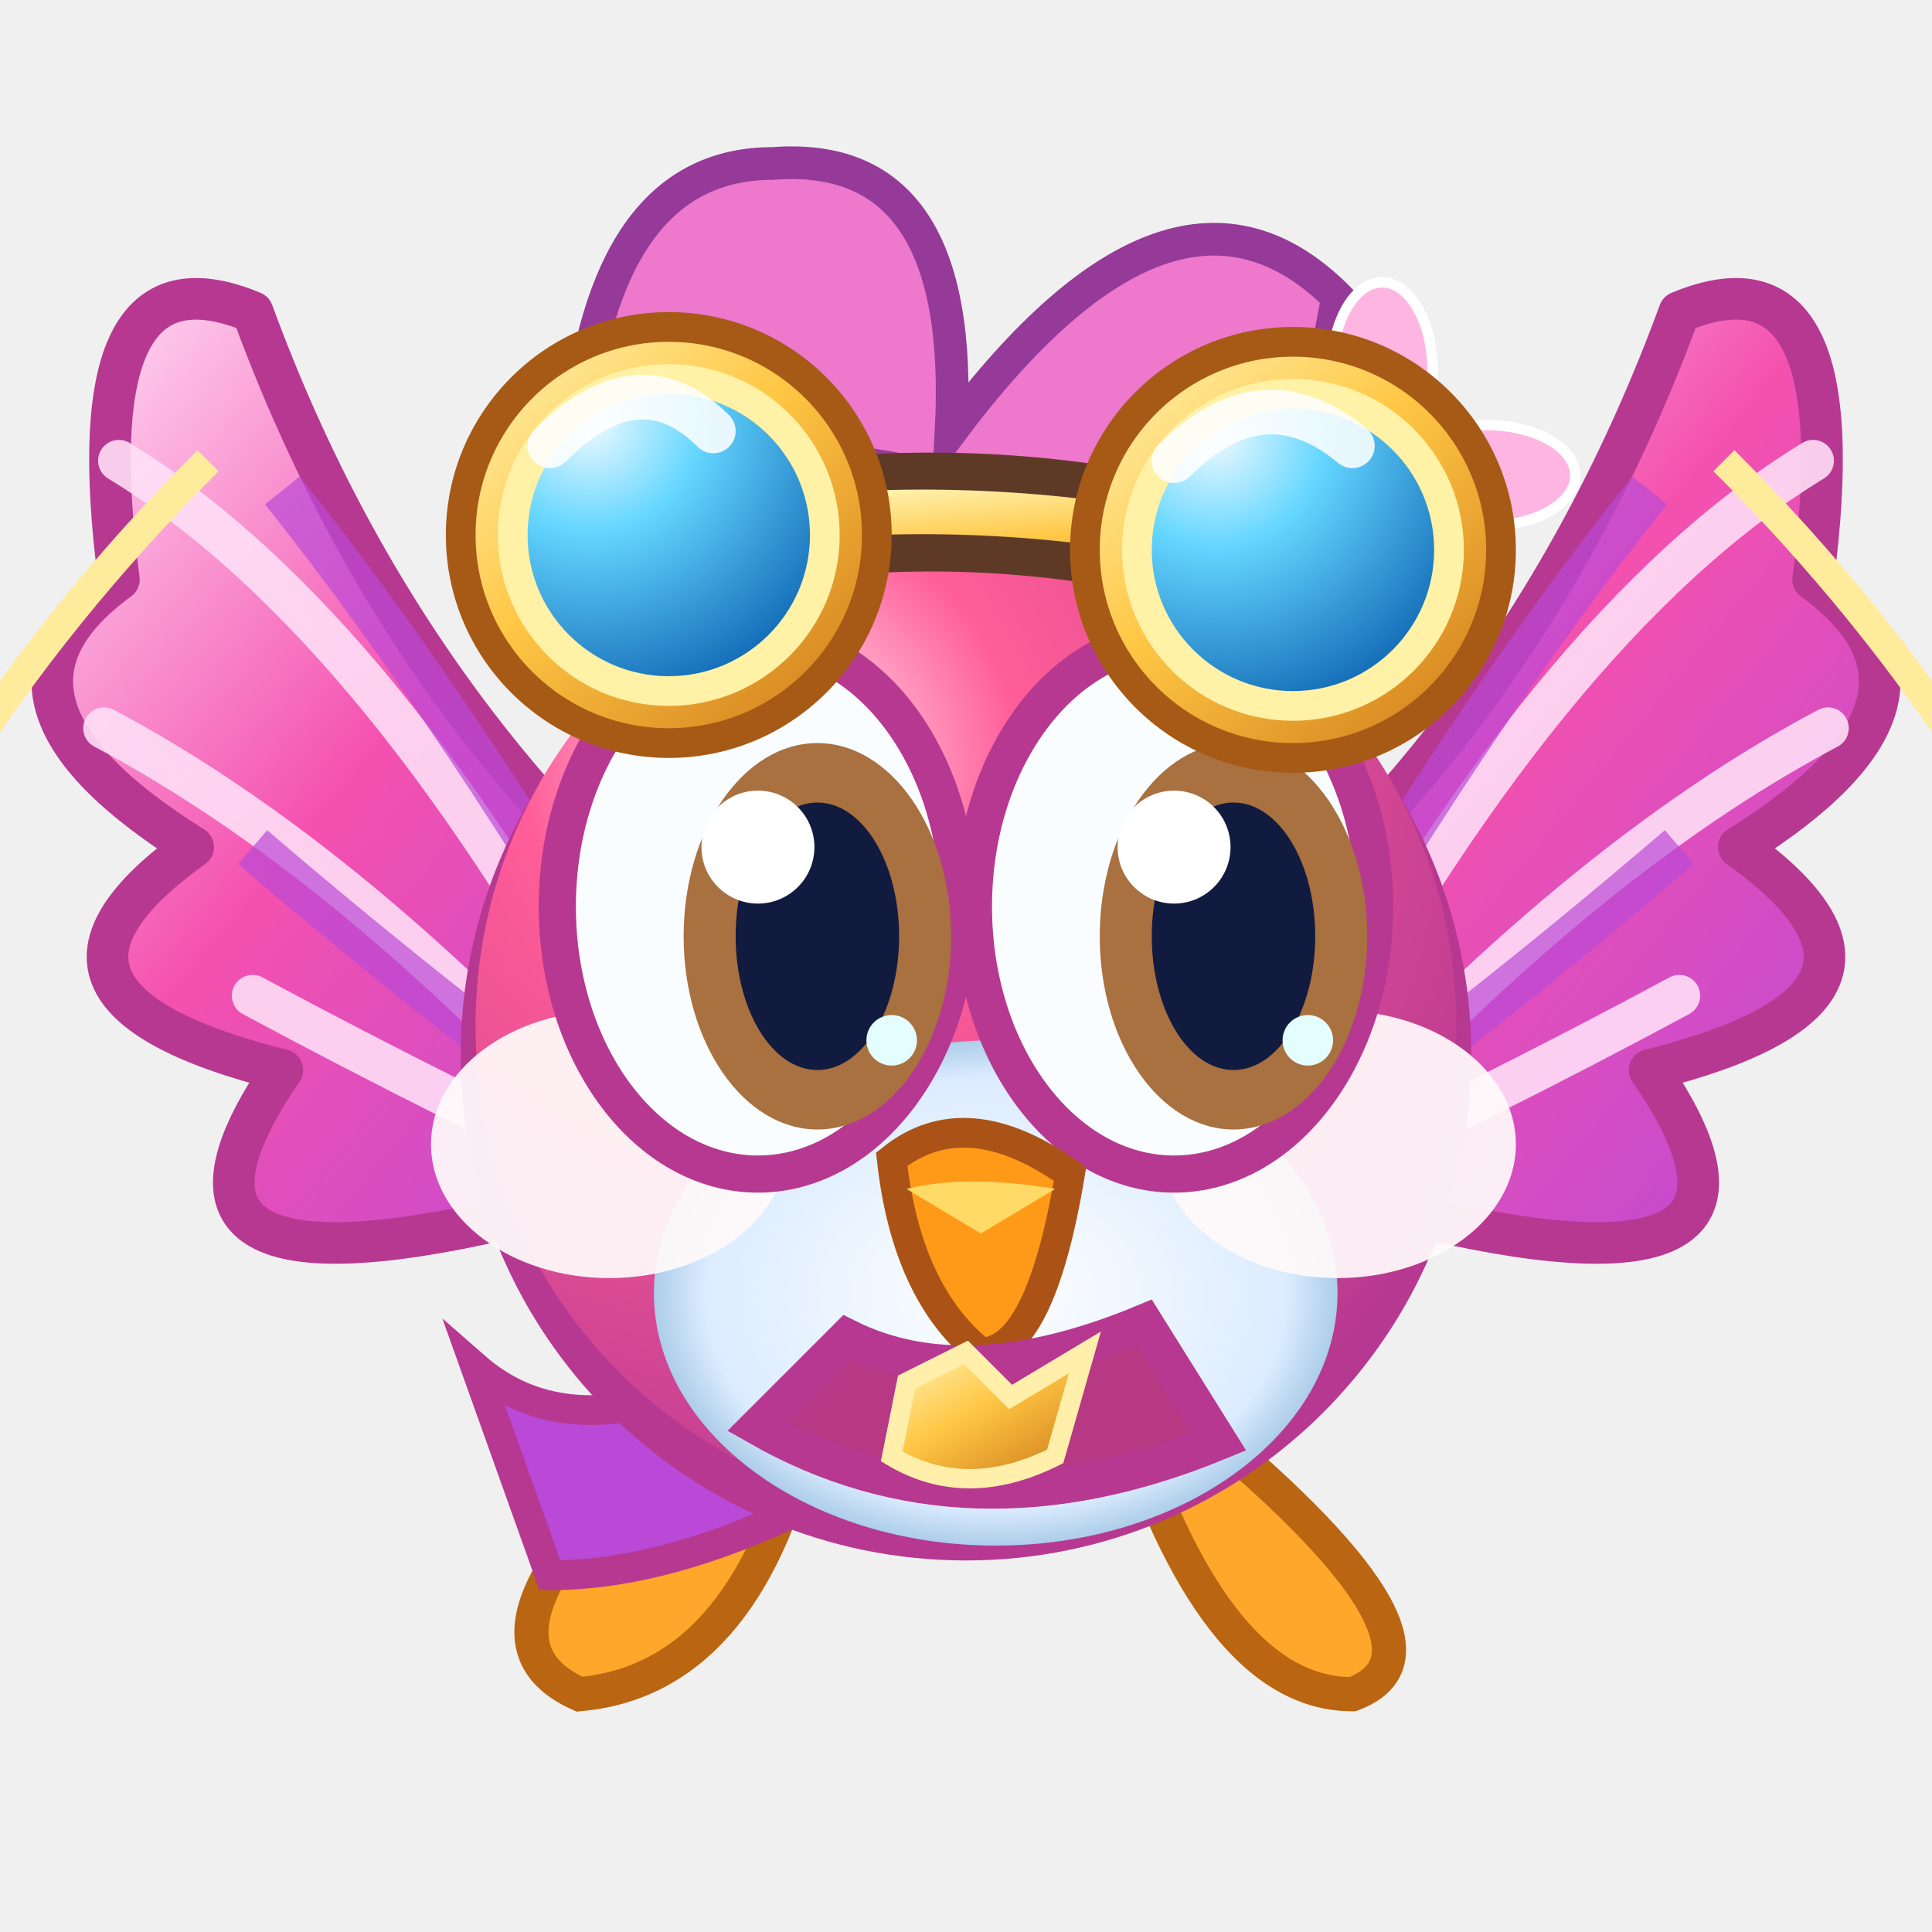
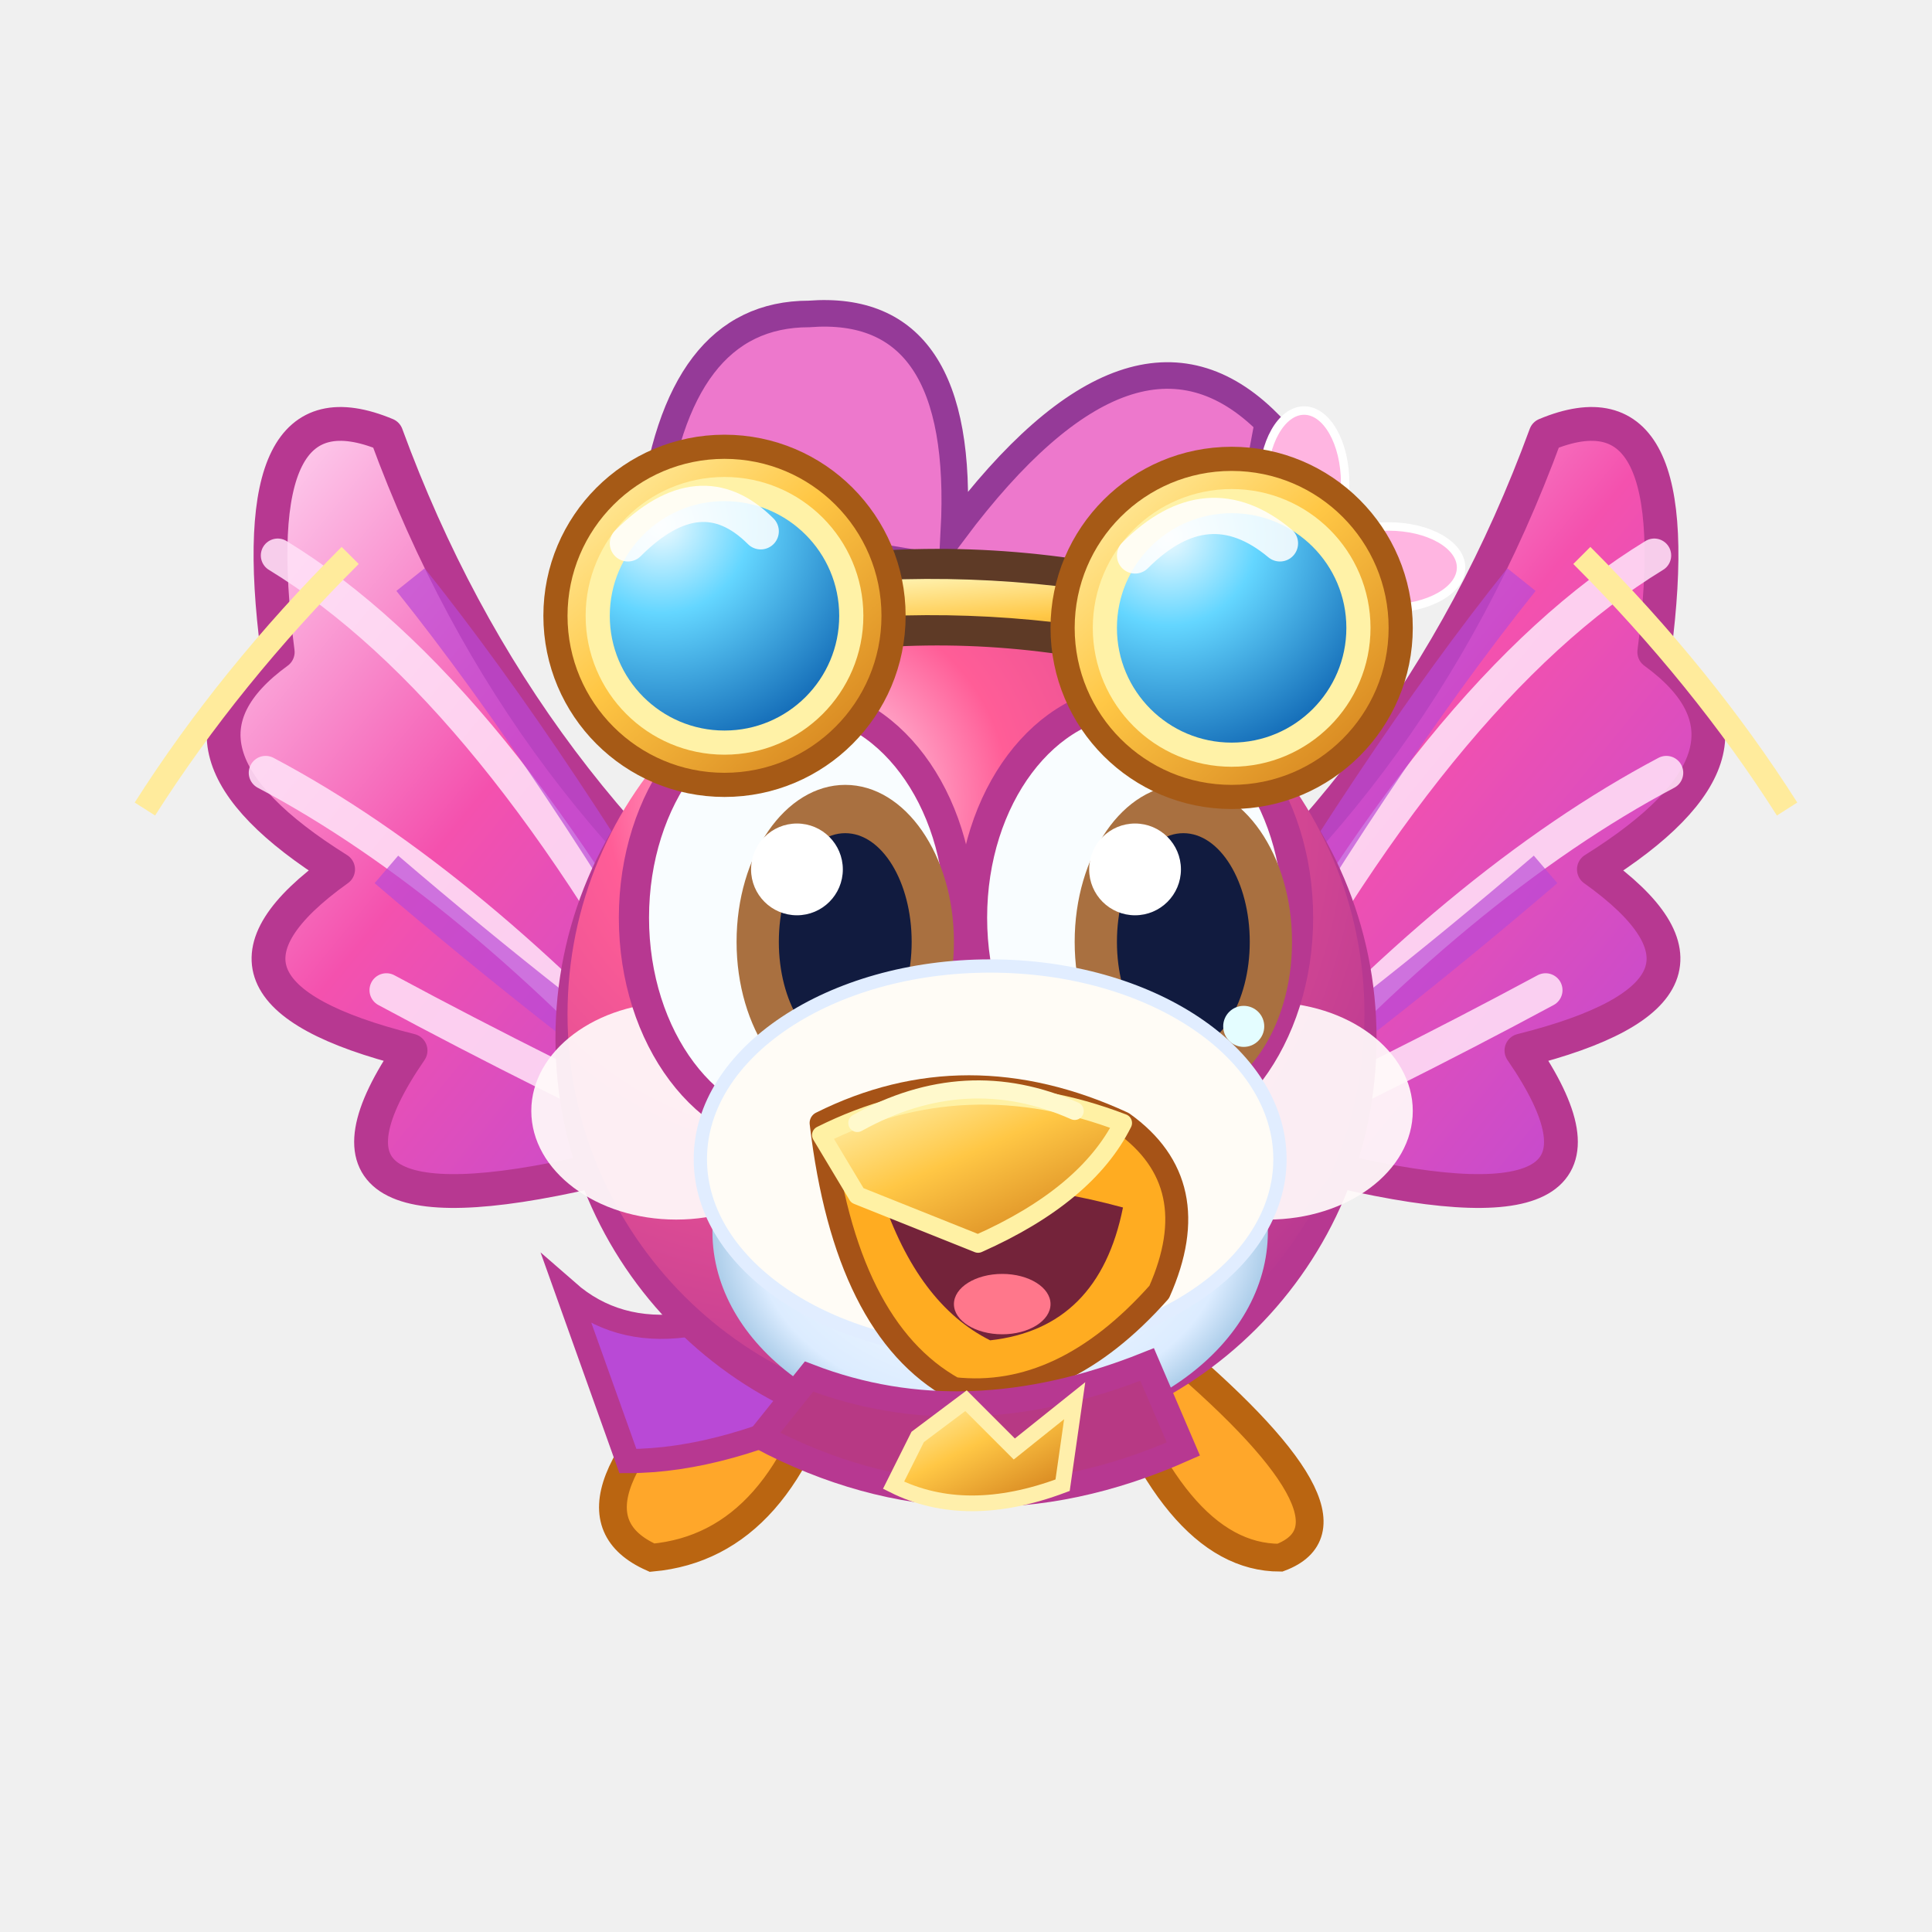
- <svg xmlns="http://www.w3.org/2000/svg" width="512" height="512" viewBox="-65 -65 130 130" role="img" aria-labelledby="title desc">
+ <svg xmlns="http://www.w3.org/2000/svg" width="512" height="512" viewBox="-80 -80 160 160" role="img" aria-labelledby="title desc">
  <defs>
    <linearGradient id="w" x1="0" y1="0" x2=".95" y2="1">
      <stop stop-color="#ffe0f7" />
      <stop offset=".47" stop-color="#f451ae" />
      <stop offset="1" stop-color="#b949d6" />
    </linearGradient>
    <radialGradient id="body" cx=".30" cy=".23" r=".85">
      <stop stop-color="#fff0fa" />
      <stop offset=".3" stop-color="#ff5d97" />
      <stop offset="1" stop-color="#b73891" />
    </radialGradient>
    <radialGradient id="belly">
      <stop stop-color="#ffffff" />
      <stop offset=".85" stop-color="#dcecff" />
      <stop offset="1" stop-color="#accde9" />
    </radialGradient>
    <linearGradient id="gold" x1="0" y1="0" x2=".9" y2="1">
      <stop stop-color="#fff6ba" />
      <stop offset=".46" stop-color="#ffc745" />
      <stop offset="1" stop-color="#d07c1a" />
    </linearGradient>
    <radialGradient id="lens" cx=".25" cy=".14" r="1">
      <stop stop-color="#eefaff" />
      <stop offset=".35" stop-color="#64d6ff" />
      <stop offset="1" stop-color="#065aab" />
    </radialGradient>
  </defs>
  <g id="wing-left">
    <path d="M-12 4 Q-37 -14 -48 -44 Q-60 -49 -57 -26 Q-68 -18 -52 -8 Q-66 2 -46 7 Q-57 23 -31 17 L-12 14Z" fill="url(#w)" stroke="#b73891" stroke-width="2.8" stroke-linejoin="round" />
    <path d="M-57 -34 Q-39 -23 -22 9 M-58 -16 Q-41 -7 -23 13 M-48 2 Q-35 9 -20 16" stroke="#ffe0f7" stroke-width="2.8" opacity=".88" fill="none" stroke-linecap="round" />
    <path d="M-46 -32 Q-34 -17 -20 7 M-48 -8 Q-34 4 -20 14" fill="none" stroke="#b949d6" stroke-width="3" opacity=".69" />
    <path d="M-51 -34 q-10 10 -17 21" stroke="#ffeb9c" stroke-width="2" fill="none" />
  </g>
  <g id="wing-right">
    <path d="M12 4 Q37 -14 48 -44 Q60 -49 57 -26 Q68 -18 52 -8 Q66 2 46 7 Q57 23 31 17 L12 14Z" fill="url(#w)" stroke="#b73891" stroke-width="2.8" stroke-linejoin="round" />
    <path d="M57 -34 Q39 -23 22 9 M58 -16 Q41 -7 23 13 M48 2 Q35 9 20 16" stroke="#ffe0f7" stroke-width="2.8" opacity=".88" fill="none" stroke-linecap="round" />
    <path d="M46 -32 Q34 -17 20 7 M48 -8 Q34 4 20 14" fill="none" stroke="#b949d6" stroke-width="3" opacity=".69" />
    <path d="M51 -34 q10 10 17 21" stroke="#ffeb9c" stroke-width="2" fill="none" />
  </g>
  <path d="M-19 31 Q-35 45 -26 49 Q-15 48 -11 32 M16 31 Q34 46 26 49 Q17 49 11 31" fill="#ffa72a" stroke="#ba6511" stroke-width="2.3" />
  <path d="M-10 24 Q-25 34 -33 27 L-28 41 Q-20 41 -10 36Z" fill="#b949d6" stroke="#b73891" stroke-width="2" />
  <ellipse cx="0" cy="6" rx="34" ry="34" fill="#b73891" />
  <ellipse cx="0" cy="4" rx="33" ry="33" fill="url(#body)" />
  <path d="M-26 -37 Q-24 -54 -13 -54 Q0 -55 -1 -36 Q14 -56 25 -45 L22 -29Z" fill="#ed78cc" stroke="#953a98" stroke-width="2.2" />
  <g transform="translate(28 -33)">
    <circle r="5" fill="#ffdb58" />
    <g fill="#ffb5e1" stroke="#ffffff" stroke-width=".7">
      <ellipse cx="-7" cy="0" rx="6" ry="3.4" />
      <ellipse cx="7" cy="0" rx="6" ry="3.4" />
      <ellipse cx="0" cy="-7" rx="3.4" ry="6" />
      <ellipse cx="0" cy="7" rx="3.4" ry="6" />
    </g>
    <circle r="3.3" fill="#ffbb41" />
  </g>
  <ellipse cx="2" cy="22" rx="23" ry="17" fill="url(#belly)" />
  <ellipse cx="-24" cy="12" rx="12" ry="9" fill="#fffafa" opacity=".93" />
  <ellipse cx="25" cy="12" rx="12" ry="9" fill="#fffafa" opacity=".93" />
  <ellipse cx="-14" cy="-4" rx="13.5" ry="18" fill="#f9fdff" stroke="#b73891" stroke-width="2.5" />
  <ellipse cx="14" cy="-4" rx="13.5" ry="18" fill="#f9fdff" stroke="#b73891" stroke-width="2.5" />
  <ellipse cx="-10" cy="-2" rx="9" ry="13" fill="#a97040" />
  <ellipse cx="18" cy="-2" rx="9" ry="13" fill="#a97040" />
  <ellipse cx="-10" cy="-2" rx="5.5" ry="9" fill="#111b3f" />
  <ellipse cx="18" cy="-2" rx="5.5" ry="9" fill="#111b3f" />
  <circle cx="-14" cy="-8" r="3.8" fill="#fff" />
  <circle cx="14" cy="-8" r="3.8" fill="#fff" />
  <circle cx="-5" cy="5" r="1.7" fill="#e4fdff" />
  <circle cx="23" cy="5" r="1.7" fill="#e4fdff" />
-   <path d="M-5 13 Q0 9 7 14 Q5 26 1 26 Q-4 22 -5 13Z" fill="#ff9a18" stroke="#ab5316" stroke-width="2" />
-   <path d="M-4 15 Q0 14 6 15 L1 18Z" fill="#ffda67" />
-   <path d="M-8 25 Q0 29 12 24 L17 32 Q0 39 -14 31Z" fill="#b73984" stroke="#b73891" stroke-width="2.5" />
-   <path d="M-4 28 L0 26 L3 29 L8 26 L6 33 Q0 36 -5 33Z" fill="url(#gold)" stroke="#ffefab" stroke-width="1.3" />
+   <ellipse cx="2" cy="16" rx="24" ry="16" fill="#fffcf6" stroke="#e1edff" stroke-width="1.1" />
+   <path d="M-12 13 Q0 7 13 13 Q20 18 16 27 Q8 36 -1 35 Q-10 30 -12 13Z" fill="#ffac21" stroke="#a65317" stroke-width="1.9" stroke-linejoin="round" />
+   <path d="M-7 19 Q2 17 13 20 Q11 30 2 31 Q-4 28 -7 19Z" fill="#74233a" />
+   <ellipse cx="3" cy="28" rx="4" ry="2.5" fill="#ff778b" />
+   <path d="M-12 14 Q0 8 13 13 Q10 19 1 23 L-9 19Z" fill="url(#gold)" stroke="#fff1a4" stroke-width="1.5" stroke-linejoin="round" />
+   <path d="M-9 13 Q0 8 9 12" fill="none" stroke="#fff9cc" stroke-width="1.5" stroke-linecap="round" />
+   <path d="M-13 34 Q0 39 15 33 L18 40 Q0 48 -17 39Z" fill="#b73984" stroke="#b73891" stroke-width="2.1" />
+   <path d="M-4 39 L0 36 L4 40 L9 36 L8 43 Q0 46 -6 43Z" fill="url(#gold)" stroke="#ffefab" stroke-width="1.3" />
  <path d="M-28 -26 Q0 -36 29 -24" fill="none" stroke="#5e3a26" stroke-width="8" stroke-linecap="round" />
  <path d="M-28 -27 Q0 -35 29 -25" fill="none" stroke="url(#gold)" stroke-width="3" stroke-linecap="round" />
  <g>
    <circle cx="-20" cy="-29" r="14" fill="url(#gold)" stroke="#a65a16" stroke-width="2" />
    <circle cx="-20" cy="-29" r="10.5" fill="url(#lens)" stroke="#fff2a7" stroke-width="2" />
    <circle cx="22" cy="-28" r="14" fill="url(#gold)" stroke="#a65a16" stroke-width="2" />
    <circle cx="22" cy="-28" r="10.5" fill="url(#lens)" stroke="#fff2a7" stroke-width="2" />
    <path d="M-28 -35 q6 -6 11 -1 M14 -34 q6 -6 12 -1" fill="none" stroke="#ffffff" stroke-width="3" stroke-linecap="round" opacity=".86" />
  </g>
</svg>
